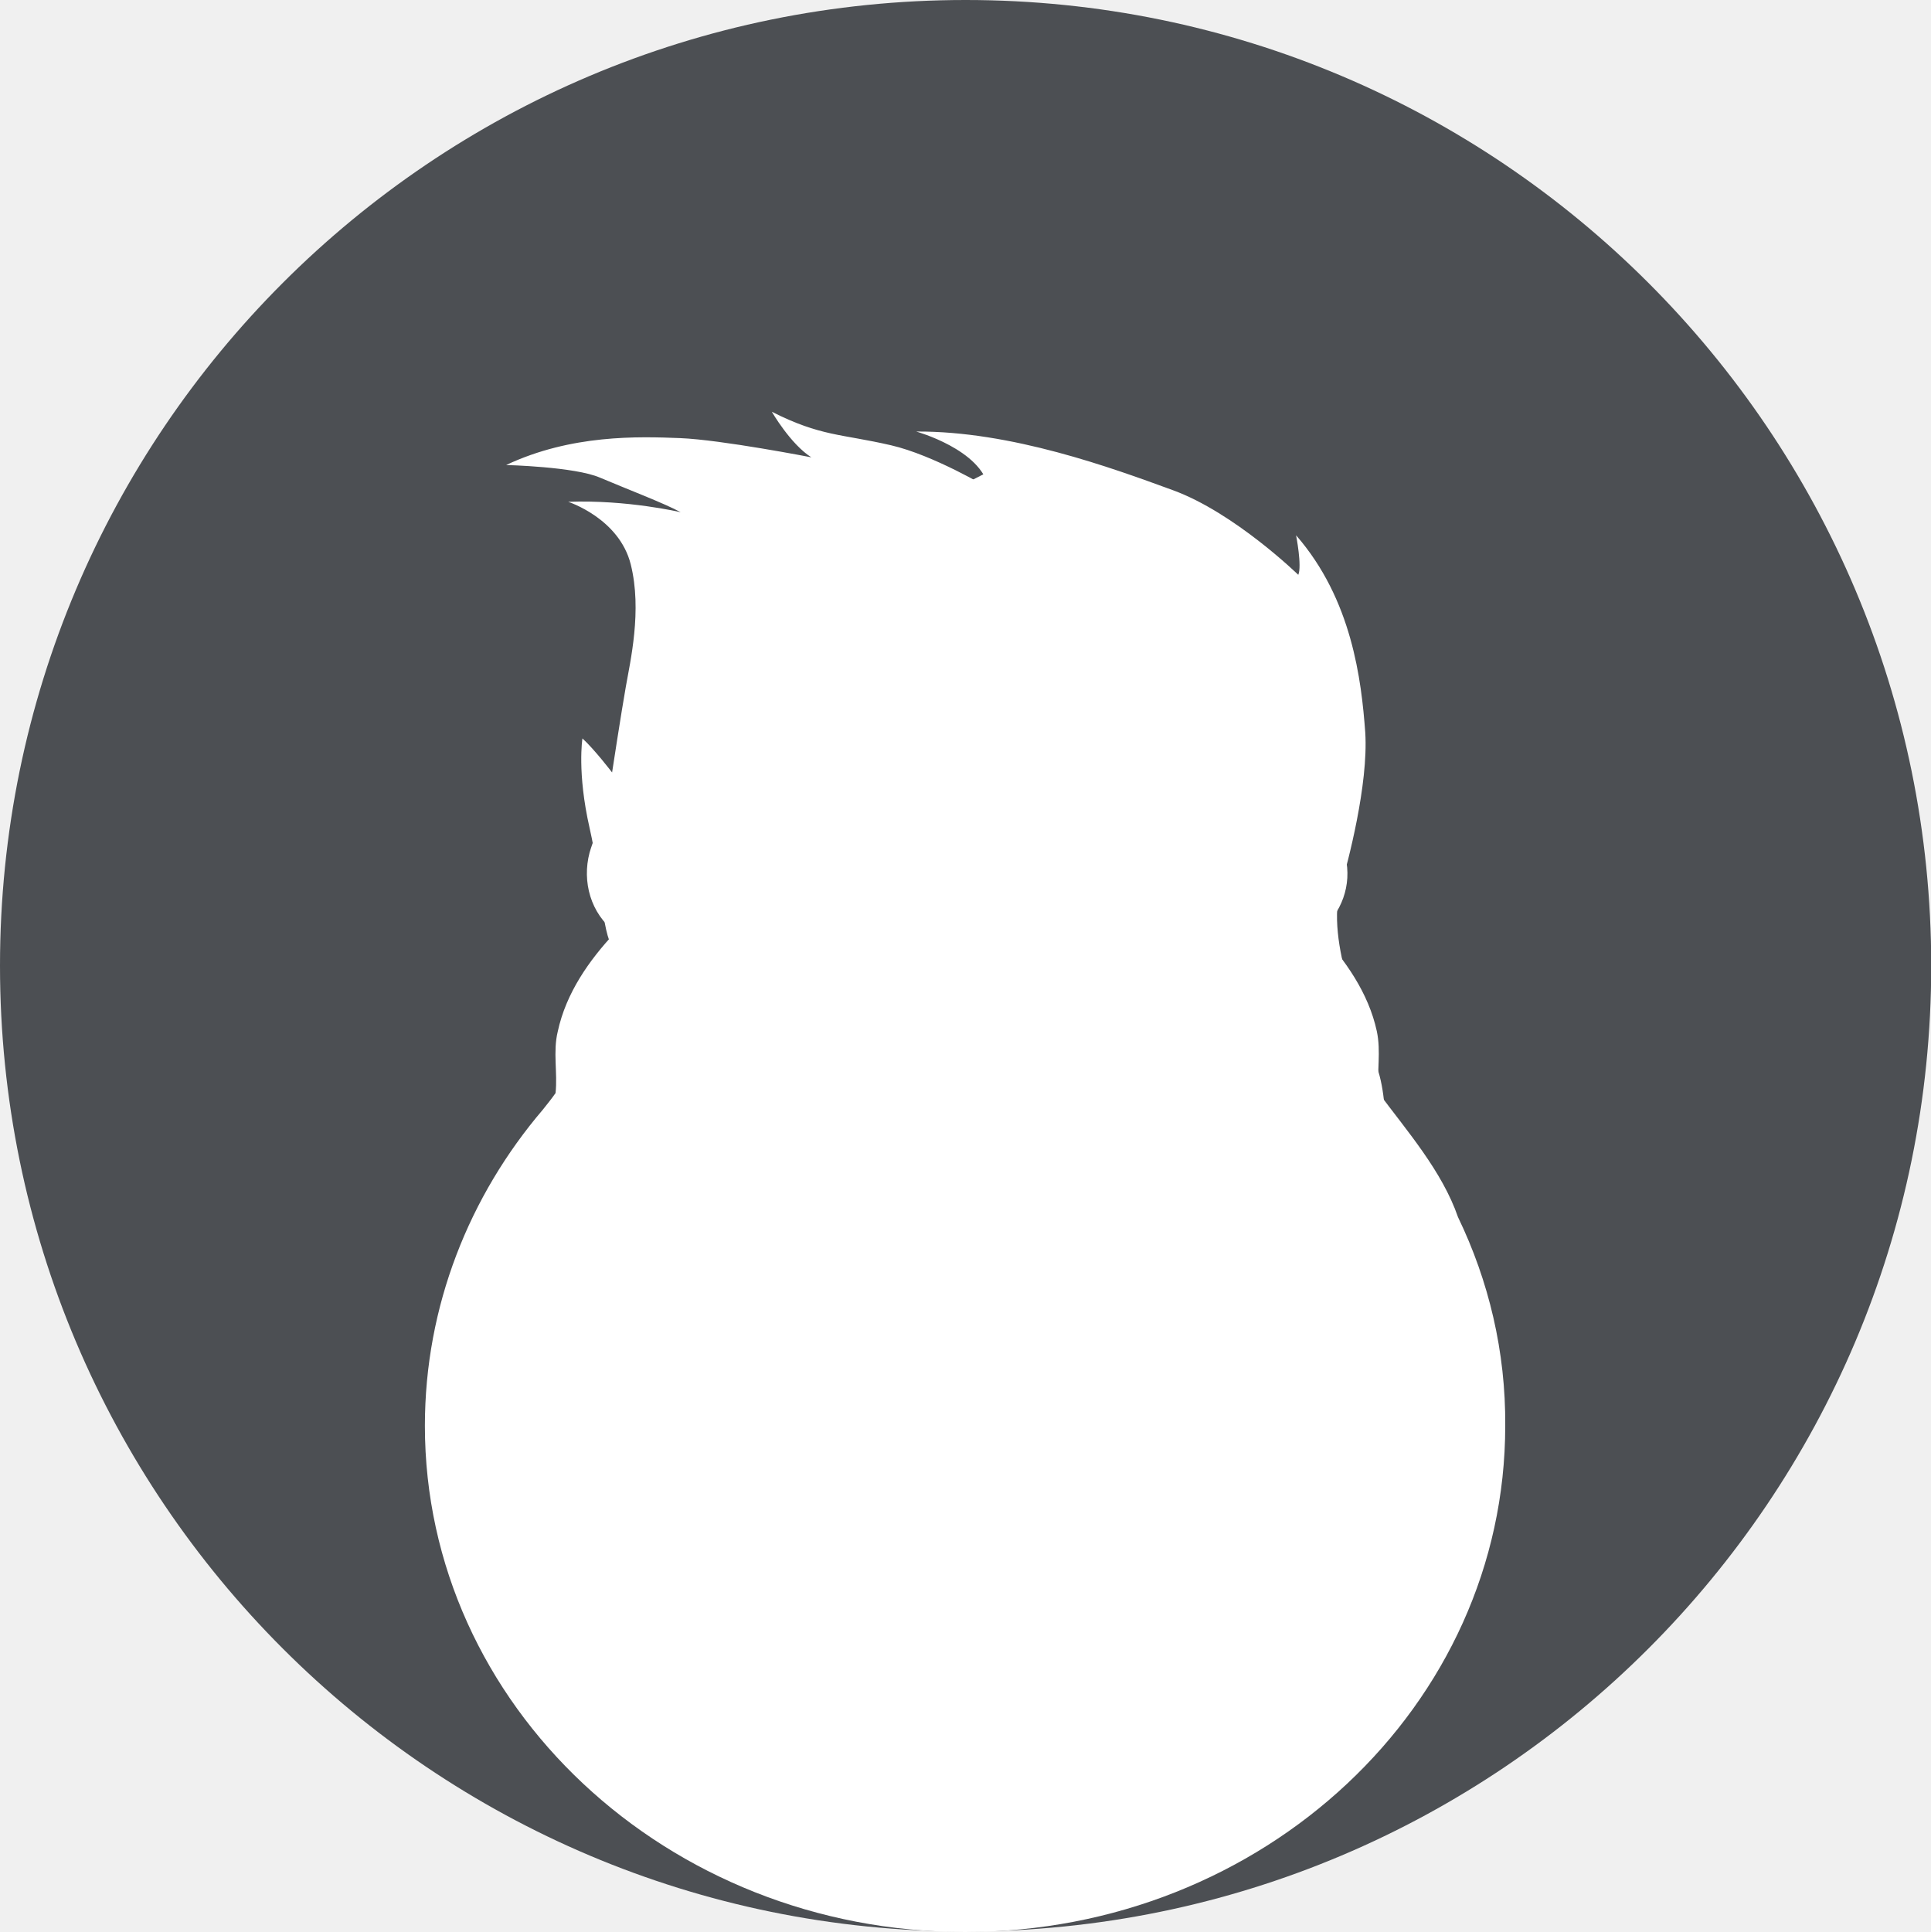
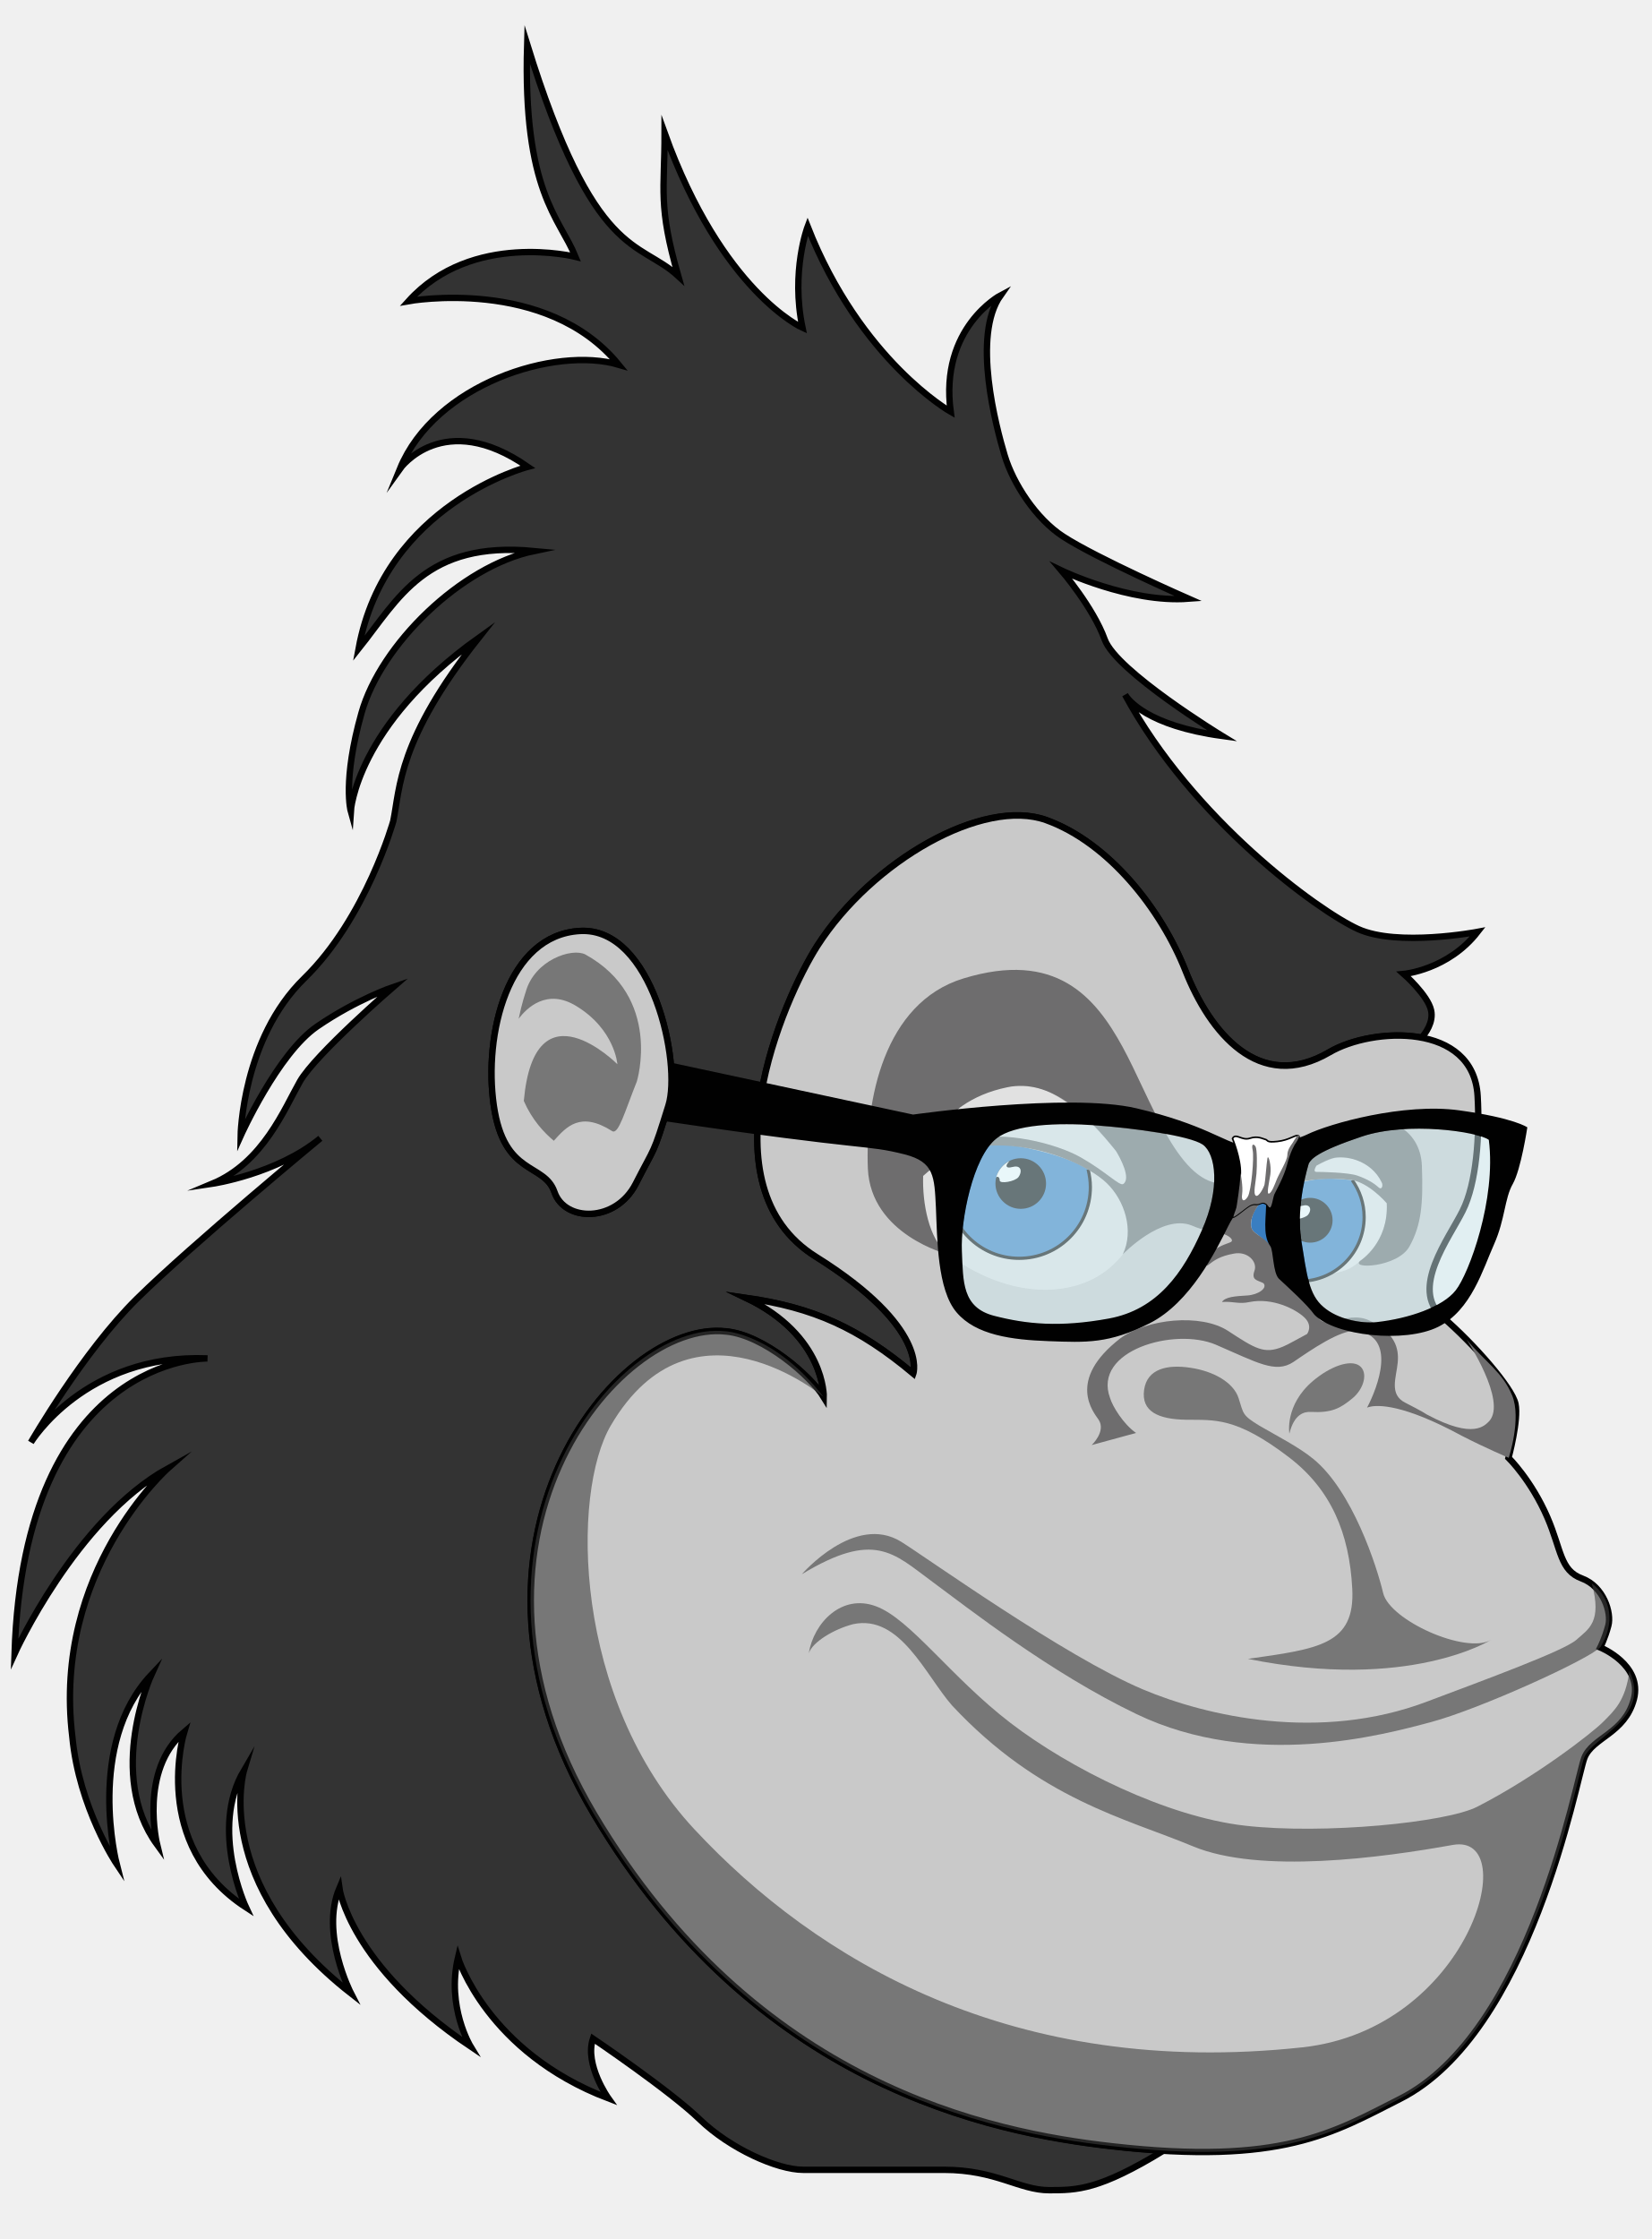
- <svg xmlns="http://www.w3.org/2000/svg" version="1.1" id="Layer_1" x="0px" y="0px" width="351.7px" height="351.9px" viewBox="9.6 -0.9 351.7 351.9" style="enable-background:new 9.6 -0.9 351.7 351.9;" xml:space="preserve">
+ <svg xmlns="http://www.w3.org/2000/svg" version="1.1" id="Layer_1" x="0px" y="0px" width="737.9px" height="1000px" viewBox="0 0 737.9 1000" style="enable-background:new 0 0 737.9 1000;" xml:space="preserve">
  <style type="text/css">

- 	.st0{fill:#4C4F53;}
- 	.st1{display:none;opacity:9.999999e-02;fill-rule:evenodd;clip-rule:evenodd;fill:#007FBE;}
- 	.st2{fill:#FFFFFF;}
- 	.st3{display:none;fill-rule:evenodd;clip-rule:evenodd;fill:#231F20;}
+ 	.st0{fill:#404040;fill-opacity:0.59;}
+ 	.st1{fill:#FFFFFF;fill-opacity:0.45;}
+ 	.st2{fill:#FFFFFF;fill-opacity:0.53;}
+ 	.st3{fill:none;stroke:#070707;stroke-width:1.424;stroke-miterlimit:10;}
+ 	.st4{fill:#FFFFFF;}
+ 	.st5{fill:#B0B0B0;stroke:#010101;stroke-width:2.849;stroke-miterlimit:10;}
+ 	.st6{fill:#397EC1;}
+ 	.st7{fill:#6E6D6E;}
+ 	.st8{fill:#010101;}
+ 	.st9{fill:#FFFFFF;stroke:#010101;stroke-width:0.712;stroke-miterlimit:10;}
+ 	.st10{fill:#C9C9C9;stroke:#010101;stroke-width:2.849;stroke-miterlimit:10;}
+ 	.st11{fill:#333333;stroke:#010101;stroke-width:2.849;stroke-miterlimit:10;}
+ 	.st12{fill:#070707;}
+ 	.st13{fill:#D0EDF4;fill-opacity:0.48;}

</style>
-   <path class="st3" d="M212.2,96.4c-0.2-2.1,0.8-4.6-2.5-5.3c-21.7-4.5-43.3-8.6-64.8,1.1c-13.3,6-26.8,6.9-40.1,0.8  C83,83,61,86.2,38.8,90.9c-2.9,0.6-3.2,1.8-3.3,4.5c-0.8,17.6,7,32.2,15.1,46.7c1.7,3.1,5,4.8,8.2,6c10.9,4.2,22.3,4.9,33.5,2.6  c13-2.6,24.5-20.3,24-36.1c-0.2-6.4,3.5-6.8,7.9-6.8c3.9,0,7.1,0.6,7,6.1c-0.6,22.1,14.1,37.7,36.7,37.7c2.6-0.2,6.4-0.3,10.3-0.7  c12.4-1.3,20.5-7.7,24.8-19.7C207,119.8,213.5,109.3,212.2,96.4z M108.9,112c-0.2,4,0,7.9-1,11.9c-4.3,16.9-9.9,21.6-29.4,21.6  c-3.1-0.3-8.6-0.4-14-1.3c-10.1-1.7-17.3-12.2-18.2-25.7c-0.6-8.9,0.5-16.7,8.6-22.3c3.6-2.5,7.4-2.4,11-2.8  c13.3-1.6,26.4-0.8,38,7.6C107.6,103.8,109.2,107.4,108.9,112z M169,145.5c-3.6,0-7.3,0.1-10.9-0.4c-16.6-2.6-20.8-20.2-20-32.5  c0.7-10.5,7.1-15.3,16.1-17c9.9-1.9,19.8-4.3,30-1.7c12.9,3.3,16.4,7.7,16.4,21.3C200,137.8,191.3,145.7,169,145.5z" />
-   <path class="st1" d="M79.8,145.9c-3.2-0.3-8.9-0.4-14.5-1.3c-10.5-1.7-18-12.5-18.9-26.4c-0.6-9.1,0.5-17.2,8.9-22.9  c3.8-2.6,7.7-2.5,11.4-2.9c13.8-1.6,27.4-0.8,39.5,7.9c3.9,2.8,5.5,6.5,5.2,11.2c-0.3,4.1,0,8.1-1,12.2  C105.9,141.1,100.1,145.9,79.8,145.9z" />
-   <path class="st1" d="M201.3,115.3c-0.6,22.6-9.6,30.4-32.5,30.2c-3.7,0-7.5,0.1-11.2-0.4c-17-2.6-21.3-20-20.5-32.3  c0.7-10.5,7.3-15.2,16.5-16.9c10.2-1.9,20.3-4.3,30.8-1.7C197.7,97.5,201.4,101.9,201.3,115.3z" />
-   <circle class="st0" cx="185.5" cy="175" r="175.9" />
  <g>
-     <path class="st2" d="M253.9,160.4c1.2-4.1,5-18.4,4.4-27.9c-0.7-9.5-2.4-24.2-12.6-35.9c0,0,1.1,5.6,0.4,7.2   c0,0-11.6-11.3-22.8-15.4c-11.2-4.1-29.5-10.8-46.8-10.7c0,0,11.9,3.3,13.2,10.3c0,0-10-6-17.8-7.8c-9.1-2.1-12.8-1.6-21.7-6.1   c0,0,3.4,5.9,7.2,8.3c0,0-16.4-3.2-23.9-3.5c-7.6-0.3-19.8-0.7-31.7,4.9c0,0,12.5,0.3,17.1,2.3c4.7,2,11.8,4.7,14.7,6.3   c0,0-9.7-2.3-20.5-1.9c0,0,9.3,3,11.4,11.4c2.1,8.4-0.1,17.7-0.9,22.3c-0.8,4.5-2.5,15.6-2.5,15.6s-3.2-4.2-5.4-6.2   c0,0-1,6.2,1.3,16.3c2.3,10.1,2.1,18.6,4.3,22c2.1,3.3-7.9,19.8-7.9,19.8s11.9,1,13.3,7.2l114.9,45.5c0,0,8.4-6.9,11.6-13.6   c3.1-6.7,6.3-15.5,6.3-15.5l1.9,1.5c0,0,1.8-14.3-0.7-22.5C258.2,186.2,250.8,170.8,253.9,160.4z" />
-     <path class="st2" d="M275.2,220.8c-2.9-8.4-9.3-15.7-14.5-22.7c-0.3-3.7,0.5-7.5-0.3-11.2c-1.5-6.9-5.7-12.9-10.5-18.1   c4.1-3.3,6-8.5,4.8-13.6c-2.4-10.4-11-18.3-20.6-22.2c-9.4-12.7-19.8-26.2-35.1-32c3.4-5.5,8.4-9.6,12.6-14.4   c-3.2,0.6-6.5,0.7-9.7,1.2c-4.6,0.9-8.9,2.9-13.3,4.6c0.9-2.8,1.9-5.6,3.2-8.2h-0.5c-5.8,2.9-11.9,5.8-15.9,11.2   c-2.1,2.4-3.1,6-6.3,7.3c-13.3,6.4-22.7,18.3-31.2,29.9c-0.9,1.2-2.4,1.6-3.7,2.2c-8.2,3.5-14.7,11-17.2,19.6   c-1.4,5.3,0.2,11.1,4.7,14.5c-4.8,5.1-9,11.1-10.5,18.1c-0.9,3.7,0,7.5-0.4,11.2c-0.7,1-1.5,2-2.3,3C95.1,216.9,87,237,87,258.8   c0,50.9,44.1,92.2,98.4,92.2c54.4,0,98.4-41.3,98.4-92.2C283.9,245.3,280.8,232.4,275.2,220.8z M129,174.5c0.4-0.6,1.2-1.7,1.6-2.3   c1.5,0.4,3,0.9,4.5,1.3c-0.5,2-0.7,4.2-0.5,6.3c-3.6,2.1-7.1,4.3-10.4,6.8c0.6-4.3,2.7-8.3,5.2-11.9L129,174.5z M136.1,174.2   c2.3,0.5,4.6,1.1,7,1.3c-1.1,0.5-2.3,1-3.4,1.6c-0.8-0.3-1.6-0.5-2.3-0.9c0.1,0.2,0.4,0.5,0.6,0.7c0.4,0.1,0.8,0.3,1.3,0.4   c-1.1,0.5-2.2,1.1-3.2,1.7C135.9,177.5,136,175.8,136.1,174.2z M236.6,173.5c1.5-0.4,3.1-0.8,4.6-1.2c0.2,0.5,0.5,1.5,0.7,2   l-0.1,0.1c2.9,3.6,5.3,8.1,5.7,12.8c-3.3-2.5-6.8-4.9-10.5-7C237.2,178,237.1,175.7,236.6,173.5z M235.7,179.5   c-2.4-1.4-4.9-2.6-7.5-3.8c2.5-0.5,4.9-1,7.4-1.5C235.8,176,235.9,177.8,235.7,179.5z M250.4,172.1c-1.9,0.9-3.7,1.8-5.6,2.7   c-0.5-1.1-1.1-2.2-1.6-3.3c1.4-0.6,2.7-1.3,4.1-1.9C248.3,170.4,249.4,171.3,250.4,172.1z M120.7,151.3c3.7-7.5,10.3-14.6,19-15.7   c10-0.6,18.8,4.9,27.4,9.2c8,3.9,17.1,2.4,25.7,2.7c12.5,0.1,21.8-10.2,34-11.6c8.3-1.9,16.2,3.4,21,9.7c2.8,4.2,5.9,9.1,4.7,14.5   c0,3.3-2.6,5.5-5,7.3c-1.6-3.2-3.4-6.5-6.2-8.9c1.3,3.3,2.9,6.5,4.3,9.7c-0.7,0.2-2.2,0.6-3,0.8c-1.5-3.5-3.7-6.8-6.5-9.4   c1.6,3.4,3.2,6.9,4.6,10.4c-5.4,1.7-10.9,3-16.5,3.9c-9.4-3.7-19.5-6.2-30.1-7c0-1.5-0.2-3-0.7-4.4c-0.4,1.4-0.7,2.8-1,4.3   c-2.2-0.1-4.4-0.2-6.7-0.2c-1.9,0-3.8,0.1-5.6,0.2c-0.4-1.3-0.8-2.7-1.5-3.9c-0.2,1.3-0.2,2.7-0.3,4c-10.9,0.8-21.3,3.2-30.9,7   c-6-0.9-11.8-2.6-17.6-4.3c-0.2-4.4,0.1-8.9,1-13.2c-2.7,3.4-3.6,7.8-3.7,12c-1-0.6-2-1.1-3-1.6c0.6-2,1.2-3.9,1.8-5.9   c-1.8,1.2-2.6,3.3-3.6,5.1C118.6,161.9,118.1,155.8,120.7,151.3z M124.6,169.5c1.4,0.8,2.8,1.6,4.3,2.4c-0.5,0.7-1.6,2.3-2.1,3   c-1.8-1-3.6-2-5.3-2.9C122.4,171.1,123.5,170.3,124.6,169.5z" />
+     <g id="Hair">
+       <path class="st11" d="M496.8,958.5c-54.4-6.2-159.6-27.2-231.5-148.3c-71.9-121.1,10.3-221.2,59-215.6c16.9,1.5,38,20,43.6,29.3    c0,0,0.7-27.4-34.7-44.3c30,4.3,50.2,13.3,74.7,33.8c0,0,7.2-20.5-43.5-52.2c-50.7-31.7-14.6-114.9,0.7-138.9    c24.5-38.1,74.1-66.2,102.2-56.1c28.1,10.1,51.5,39.9,62.2,67.3c10.8,27.3,32.9,54.8,64.3,36.4c10-5.9,27-9.2,41.3-6.5    c1.6-1.8,5.4-6.8,4.2-12.2c-1.5-6.8-12.2-16.2-12.2-16.2s19.8-1.8,33-18.8c0,0-35.8,6.8-53.5-1.3c-17.7-8.1-73.8-48.8-104-104.6    c1.4,2.3,9.9,13.8,43.4,18.4c0,0-47.4-28.9-52.5-43.1c-5.1-14.2-19.3-30.8-19.3-30.8s30.3,14.6,56.8,12.6c0,0-41.2-18.1-56.1-27.8    c-12-7.8-22.3-23.5-26.1-36.2c-3.8-12.7-14.7-53.3-1.8-71.5c0,0-27.4,14.5-22.3,52c0,0-40.3-22.8-63.9-82.7c0,0-7.6,20-2.3,45.2    c0,0-36-16-61.6-87c0,25.9-3,32.2,6.1,63.9c-17.5-16.2-37.5-6.8-67.5-103.5c-2,65.9,14.5,77.4,21.6,94.9c0,0-46.2-11.7-74.6,19.8    c0,0,61.6-11.2,93.9,28.4c-28.4-8.4-82.2,8.6-97.7,46.4c0,0,19.3-27.1,57.1-0.8c0,0-63.7,16.5-75.6,81.2    c17.8-22.3,29.9-48.2,78.4-43.6c-32.7,6.8-68.5,41.8-77.1,72.3c-8.6,30.4-4.8,43.9-4.8,43.9s2.3-38.3,57.1-77.4    c-36,45.4-35.1,67-38.1,81.8c0,0-12.1,43.3-39.8,70.3c-27.7,27-28.4,70.3-28.4,70.3s16.5-36.7,34.1-48.8    c17.6-12.1,34.1-17.7,34.1-17.7S140.9,470.9,134,483c-6.9,12.1-16.4,36.2-39.2,45.7c0,0,28.9-4.3,48.3-20.3    c0,0-57.8,47.8-81.9,71.6c-24.1,23.7-47.4,64.2-47.4,64.2s24.1-39.7,78.9-37.5c0,0-81.9-1.3-86.2,131.9c0,0,27.2-59.9,68.5-82.8    c0,0-51.7,45.7-42.7,119.8c3,31.9,19.8,56.9,19.8,56.9s-13.8-53.4,15.5-84.5c0,0-20.3,44.4,2.6,75.9c0,0-8.2-33.2,12.1-50.4    c0,0-15.5,50.4,27.6,78.4c0,0-16.4-34.9-0.9-61.2c0,0-15.1,50.4,47.8,99.6c0,0-13.8-26.7-5.2-47c0,0,4.7,34.5,58.6,70.7    c0,0-10.8-17.7-5.6-39.7c0,0,12.9,42.2,67.2,62.9c0,0-10.8-15.1-6.9-26.7c0,0,34.5,23.3,47.8,36.2c13.4,12.9,34.5,22.4,46.1,22.4    c0,0,39.7,0,62.9,0c23.3,0,33.6,9.1,47,9.1c12.4,0,22.2,0,51.3-17.8C513,960.1,505.2,959.5,496.8,958.5z M220.6,493.8    c-4.6-31.7,6.1-76.2,38.5-78c32.4-1.8,45.4,59.2,39.5,78c-7.1,22.8-5.7,17.5-14.6,34.9c-8.9,17.5-31.7,17.1-36.3,3.7    C243.1,519.1,225.3,525.5,220.6,493.8z" />
+     </g>
+     <g id="Face">
+       <g>
+         <path class="st10" d="M714.9,735.8c0,0,2.1-4.1,3.6-9.8c1.5-5.6-2.1-17.4-11.8-21c-9.8-3.6-9.2-12.8-15.4-27.2     c-7.2-16.7-17.4-26.7-17.4-26.7s4.6-16.9,3.1-24.1c-1.5-7.2-18.5-26.7-32.8-39c-14.4-12.3,3.1-34.9,9.2-47.2     c6.2-12.3,7.7-33.9,6.7-51.3c-1.9-32.9-47-30.8-66.2-19.5c-31.4,18.4-53.5-9-64.3-36.4c-10.8-27.3-34.2-57.2-62.2-67.3     c-28.1-10.1-77.7,18-102.2,56.1c-15.4,24-51.5,107.2-0.7,138.9c50.7,31.7,43.5,52.2,43.5,52.2c-24.5-20.5-44.6-29.5-74.7-33.8     c35.4,16.9,34.7,44.3,34.7,44.3c-5.6-9.2-26.7-27.7-43.6-29.3c-48.8-5.6-130.9,94.4-59,215.6c71.9,121.1,177.1,142.2,231.5,148.3     c75.7,8.6,98.7-6.1,128.4-21.1c58.7-29.5,78.9-143.2,82.5-152.4c3.6-9.2,18-10.8,22.1-26.2C733.9,743.5,714.9,735.8,714.9,735.8z     " />
+         <path class="st10" d="M247.7,532.4c4.6,13.4,27.4,13.7,36.3-3.7c8.9-17.5,7.5-12.1,14.6-34.9c5.9-18.8-7.1-79.8-39.5-78     c-32.4,1.8-43.1,46.3-38.5,78S243.1,519.1,247.7,532.4z" />
+       </g>
+       <path class="st5" d="M637.5,631.8" />
+     </g>
+     <g id="eyes">
+       <path class="st1" d="M423.4,560.2c0,0-15.2-10.4-10.5-40.5c5.2-33.2,42.2-39.8,57.2-31.3c15,8.5,27.9,24.7,32.9,31.4    c5,6.6,7.4,5.4,8.9,11.6c1.5,6.2-4.2,29.8-23.4,39.7C471.4,579.8,446.9,577.5,423.4,560.2z" />
+       <path class="st2" d="M570,562.4c0,0,8.6,9.7,20.1,7.5c11.5-2.3,12.5-2.4,18.5-7.5c6-5.1,11.3-12.5,11-24.6    c-0.3-12.1-7.6-21.5-22.9-20.7c-9,1.9-31.8,17.5-35.8,22C557.6,542.6,554.6,551.6,570,562.4z" />
+     </g>
+     <g id="Pupils">
+       <g>
+         <path class="st6" d="M459.3,512.8c-15.2-3.4-26.4,0-32.1,2.5c-2.4,4.5-3.7,9.5-3.7,14.9c0,17.6,14.2,31.8,31.8,31.8     s31.8-14.2,31.8-31.8c0-2.7-0.4-5.4-1-7.9C482,519.8,475.1,516.3,459.3,512.8z" />
+         <path class="st6" d="M604.2,527.1c-0.3,0-10.8-1.4-17.4-0.2c-6.8,1.2-12.8,2.9-18.9,6.4c-6.1,3.6-8.5,8.6-8.9,12     c-0.4,3.4,0.1,4.1,2.9,6.2c2.8,2.1,6.9,5.8,7.6,8.7c0.7,2.9,1.2,5.7,0.9,7.8c-0.2,1.3,0.1,1.8,0.8,2.5c3,1.1,6.3,1.7,9.7,1.7     c15.8,0,28.6-12.8,28.6-28.6C609.4,537.4,607.5,531.7,604.2,527.1z" />
+       </g>
+     </g>
+     <g id="Layer_8">
+       <g>
+         <path class="st3" d="M427.2,515.3c-2.4,4.5-3.7,9.5-3.7,14.9c0,17.6,14.2,31.8,31.8,31.8c17.6,0,31.8-14.2,31.8-31.8     c0-2.7-0.4-5.4-1-7.9" />
+         <path class="st3" d="M571.1,570.5c3,1.1,6.3,1.7,9.7,1.7c15.8,0,28.6-12.8,28.6-28.6c0-6.2-2-11.8-5.3-16.5" />
+       </g>
+     </g>
+     <g id="Iris">
+       <path class="st12" d="M456,517.3c6.3,0,11.3,5.1,11.3,11.3c0,6.3-5.1,11.3-11.3,11.3c-6.2,0-11.3-5.1-11.3-11.3    C444.7,522.4,449.7,517.3,456,517.3z" />
+       <path class="st4" d="M445,525.9c0.6-0.7,1.6-0.2,1.6,1.3c0,1.7,6.9,0.5,8.4-1.5c1.4-2,1.3-4.1-0.4-4.6c-1.7-0.5-3.9,1-4.8,0    c-0.5-0.6,0.4-1.7,1.2-2.6C448.1,520,445.8,522.7,445,525.9z" />
+       <circle class="st12" cx="585.3" cy="545" r="10" />
+       <path class="st4" d="M575.6,542.7c0.6-0.6,1.4-0.2,1.4,1.1c0,1.5,6.1,0.4,7.4-1.3c1.3-1.7,1.2-3.6-0.4-4.1c-1.5-0.5-3.4,0.9-4.2,0    c-0.5-0.5,0.3-1.5,1.1-2.3C578.2,537.4,576.3,539.8,575.6,542.7z" />
+     </g>
+     <g id="Face_x5F_Shadows">
+       <g>
+         <path class="st0" d="M510.5,754.5c-35-14.8-96.2-58.6-107.9-65.9c-20.8-12.9-44.4,14.5-44.4,14.5c32.3-19.6,41-9.4,57.7,2.9     c16.7,12.3,53.1,41,91.9,59.6c52.2,25,109.9,9.3,131.6,3.5c21.6-5.8,70.3-27.9,75.6-33.5c6.4-10.5,5.1-21.5-3.9-28.4     c4.7,17.2-1.4,20.3-6.9,25.2c-5.5,4.9-41.3,18-66.5,27.5C589.6,778.2,538.9,766.5,510.5,754.5z" />
+         <path class="st0" d="M553.3,624.4c-2.3-7-11.2-12-21.4-13.5c-10.2-1.6-19.5,0.3-20.8,9.9c-1.3,9.6,6.3,13.1,18.8,13.3     c12.5,0.2,22.1-1.5,46.1,16.9c18.5,14.2,26.8,33.6,28.1,58.6c1.3,25-15.1,26.8-46.6,31.3c72.1,14.6,108.6-8.5,108.6-8.5     c-11.2,6.6-45.3-8.7-48.2-20.9c-2.9-12.2-13.8-45.7-31.2-59.9c-6.6-5.4-16.1-10.2-24-14.8C554.8,632,555.6,631.5,553.3,624.4z" />
+         <path class="st0" d="M585.5,630.6c9.5,0.5,13.2-1.6,18.6-6c5.4-4.4,7.2-11.9,3.1-14.7c-4.1-2.8-12.9,0.3-20.7,6.9     c-12.7,10.8-10.5,23.5-10.5,23.5C578.2,631.3,582.8,630.5,585.5,630.6z" />
+         <path class="st0" d="M234,491.7c3.7,8.5,9,14.1,13.4,17.8c5.6-6.2,11.8-13.4,26.1-4.3c2.8,1.6,5.5-8.4,11-22.2     c0,0,11.6-37.6-23-56.7c-5.9-3.1-22.8,2.4-26.7,16.9c0,0-1.7,4.9-3.1,11.8c3.6-4.8,12.6-13.7,25.7-5.7c17.3,10.5,18.4,26,18.4,26     S238.8,438.1,234,491.7z" />
+         <path class="st7" d="M423.4,560.2c-8.5-6.8-11.4-22.9-11-35c5.2-4.8,16.5-13.2,31.8-13.6c21.4-0.5,42.2,9.1,50.2,16.8     c8,7.7,12.3,21.1,7.2,31.8c0,0,17.4-18.1,30.7-12.9l0,0c2.7,1.2,5.5,2.1,8.5,2.5c8.5,1.1,10.6,4.1,9.1,4.9     c-1.5,0.8-4.2,1.1-8.6,4.4c-4.4,3.3-2.9,7-1.7,6c2.8-2.2,5.4-4.1,11.6-5.2c6.1-1.2,10.7,3.6,9.2,7.7c-1.5,4.2,1.3,4.1,4,5.5     c2,2.1-2.2,5.2-7.3,5.5c-5.1,0.3-9.8,0.6-11.2,2.9c5.1-0.4,7.4,1.1,12.4,0c10.1-2,20.4,3.1,24.4,6.9c4,3.8,1.2,7.4,1.2,7.4l0,0     c-4.4,2.3-8.2,4.6-10.9,5.7c-8.2,3.4-12.2,0.9-24.4-7.1c-12.2-7.9-36.3-5.4-48.2,3.4c-24.1,18.7-11.9,32.9-9.6,36.3     c3.4,5.2-3.1,11.3-3.1,11.3l19.8-5.4c-5.7-4-10.5-11.9-11.6-15.6c-7.9-21.3,28.9-31.7,47.3-23.8c18.4,7.9,26.6,13,34.6,7.7     c7.9-5.4,21-14.5,28.1-13.9c18.4,2.3,9.6,25.2,4.8,34.3c0.4-0.2,0.9-0.3,1.3-0.4c3.5-0.8,14.6-1.4,41.1,13     c10.9,5.6,20.9,9.8,20.9,9.8s5.8-17.6,1.5-27.9c-4.3-10.4-11.9-14.8-20.3-24.9c0,0,18.1,27.4,10.1,36.4c-2,1.9-6.8,8.3-27.6-2.8     c-0.6-0.3-1.1-0.6-1.7-0.9c1.1,0.5,1.7,0.9,1.7,0.9s-2.6-1.7-9.9-5.4c-7.4-3.7-4-11.3-3.4-17.9c0.6-6.5-1.1-13.3-12.8-18.9     c-4.9-2.3-11-1.2-17,1.1l0,0c-5.9,0.1-6.3-3.2-7.6-6.7c-1.3-3.5-9.8-10.8-14.1-12.4c-4.3-1.6-1.2-5.2-3.4-11.5     c-2.1-6.4-7.4-7.9-9.7-10.5c-2.2-2.6-0.4-7.2,1.9-10.8c3.7-4.6,7.4-6.8,14.8-9.7c7.4-2.9,19.2-3.2,27.1-2.2     c7.6,1,15.4,9.8,15.9,10.4c0.9,17.6-11.7,25.6-11.7,25.6c-5.2,4,16.7,3.2,21.9-6.4c5.3-9.6,6.1-19,5.5-35.9     c-0.6-16.9-16.9-24.5-29.8-17.2c-12,7.9-40.6,26.3-60.1,25.1c-19.5-1.2-31.5-38.5-43.8-61c-12.3-22.5-29.9-43.2-71.1-30.6     c-35.8,10.9-43.9,55.1-42.7,84.9C389,551.5,423.4,560.2,423.4,560.2z M588.1,520.6c2.8-1.6,5.3-2.7,6.9-3.2     c5.2-1.7,17.4,0.4,22.3,10.8h0c0.6,1.2,0.1,3.6-1.6,2c-1.7-1.6-4.8-3.6-9.5-5.2c-4.3-1.4-15.9-1.6-18-1.6     C586.4,523.5,587.7,521.3,588.1,520.6z M428.9,494.6c0.1-0.1,0.2-0.1,0.3-0.2c0.3-0.2,0.5-0.4,0.7-0.5c5.2-3.6,11.8-6.6,20.1-8.3     c19.4-4.1,35.8,12.5,48.5,28.4c1.9,3.1,6.9,12.3,3.3,14.8c-1.6,1.1-7.7-5.5-19-11.9c-11.3-6.4-34.7-12-49.3-7.9     c-6.1,1.8-12.4,3.2-12.2-2.1C421.5,502.2,426.1,496.9,428.9,494.6z" />
+         <path class="st0" d="M727.9,746.3c-1.7,13.3-6.8,17.8-11.8,22.8c-5,5-30.1,24.5-56.1,37.8c-13.7,7.1-68.7,12.5-103.8,8.5     c-35.1-4-78.2-25.5-104.8-45.9c-26.6-20.4-44.8-46.5-60.1-52.1c-15.3-5.7-27.8,7.4-30,21c1.7-5.1,11.3-10.8,19.8-13     c21-4.5,32.3,22.7,44.2,36.3c39.1,41.9,77.6,50.4,107.6,62.9c30,12.5,84.4,5.1,116.1-0.6c31.7-5.7,7.3,82.3-67.2,90.4     c-129.3,14-217.2-39-271.6-97.4c-54.4-58.4-55.1-150.2-37.3-180.4c36.4-61.9,95-12.7,95-12.7c-21.8-28.1-43.6-29.3-43.6-29.3     c-48.8-5.6-130.9,94.4-59,215.6c71.9,121.1,177.1,142.2,231.5,148.3c75.6,8.6,98.9-5.8,128.4-21.1     c59.1-30.6,78.9-143.2,82.5-152.4C711.3,775.8,737.8,767.2,727.9,746.3z" />
+       </g>
+     </g>
+     <g id="Layer_14">
+       <g>
+         <path class="st13" d="M665.1,509.1c-4.9-3.7-36.4-8.3-56.7-1.5c-20.3,6.8-22.7,10.2-23.7,12c0,0-5.9,18.5-3.4,34.2     c2.5,15.7,3.4,24.3,9.9,29.9c6.5,5.5,17,7.5,23.7,6.8c14.5-1.5,29.6-6.8,35.4-14.2C656.2,568.9,668.5,535.6,665.1,509.1z" />
+         <path class="st13" d="M537.2,511.3c-5.8-4-30.8-7.4-47.8-8.6c-16.9-1.2-36.3-0.6-44.4,5.9c-10.5,8.3-16,36.7-15.4,50.2     c0.6,13.6,0,25.3,14.5,29c14.5,3.7,29.3,5.2,51.1,1.2c21.9-4,33.3-20.6,41.6-39.4C545.3,530.7,543.1,515.3,537.2,511.3z" />
+         <path class="st8" d="M651.8,495.9c-24.7-3.4-57.9,5.9-67.9,10.8c-6.3,3.1-21.4,5.9-29.1,4.7c-7.7-1.2-16.9-9.3-47.1-16.4     c-30.2-7.1-99.8,2.8-99.8,2.8l-108.2-23.2c2.9,14.6-2.4,26.2-2.4,26.2c92.3,13.7,88.7,10.2,106.9,14.8     c13.2,3.4,13.2,9.9,13.9,23.7c0.6,13.9,0.6,36.7,9.2,46.8c8.6,10.2,24.6,12.3,41.3,12.9c16.6,0.6,26.8,1.2,45-8     c18.2-9.2,29.6-32.4,35.1-43.4c5.5-11.1,11.7-12.3,16.9-12.3c0.3,7.8-1.9,16,1.9,21.3c1.4,2,1.1,12,3.9,14.6     c4.1,3.8,12.5,11.4,15.8,16c9.2,9.5,40.5,12.8,55.3,5.4c14.8-7.4,20-25.9,25-37c4.9-11.1,4.6-20.3,8.3-26.8     c3.7-6.5,6.5-25.3,6.5-25.3S676.5,499.3,651.8,495.9z M536.9,549.5c-8.3,18.8-19.7,35.4-41.6,39.4c-21.9,4-36.7,2.5-51.1-1.2     c-14.5-3.7-13.9-15.4-14.5-29c-0.6-13.6,4.9-41.9,15.4-50.2c8.1-6.4,27.4-7.1,44.4-5.9c16.9,1.2,41.9,4.6,47.8,8.6     C543.1,515.3,545.3,530.7,536.9,549.5z M614.9,590.5c-6.7,0.7-17.3-1.2-23.7-6.8c-6.5-5.5-7.4-14.2-9.9-29.9     c-2.5-15.7,3.4-34.2,3.4-34.2c1.1-1.9,3.4-5.2,23.7-12c20.3-6.8,51.8-2.2,56.7,1.5c3.4,26.5-8.9,59.8-14.8,67.2     C644.5,583.7,629.4,588.9,614.9,590.5z" />
+       </g>
+     </g>
+     <g id="Tape">
+       <path class="st9" d="M550.6,508.5c0,0,3.7,8.9,3.5,15.5c-0.2,6.6-1.6,14-1.8,15.2c-0.1,1.1-1.9,4.8-1.2,4.4    c0.7-0.4,1.2-0.6,3.7-2.6c2.6-2,4-3.3,6.1-3.1c2.1,0.2,2.5-1.1,4-0.5c1.5,0.6,1.5,1.8,2.3,2c0.8,0.2,1.4-4.4,2-5.9    c0.6-1.4,4.3-7.8,5.7-13.3c1.4-5.6,3.4-9.1,4-9.8c0.6-0.7,2.3-2.9,0.9-3.2c-1.4-0.3-3.9,2-9.1,2.6c-5.3,0.6-4.1-0.6-5.4-0.9    c-1.3-0.3-3.4-1.7-7-0.5C554.8,509.6,552,505.8,550.6,508.5z" />
+       <path class="st7" d="M579.9,507.1c1.3-0.6-0.4,2.5-0.9,3.2c-0.6,0.7-2.6,4.2-4,9.8c-1.4,5.6-5.1,11.9-5.7,13.3    c-0.6,1.4-1.2,6.1-2,5.9c-0.8-0.2-0.8-1.4-2.3-2c-1.5-0.6-1.9,0.7-4,0.5c-2.1-0.2-3.5,1.1-6.1,3.1c-2.6,2-3,2.2-3.7,2.6    c-0.7,0.4,1-3.3,1.2-4.4c0.1-1.1,1.5-8.6,1.8-15.2c0,0,1.2,6.2,0.7,9.4s0.9,3.7,2.5,1.2c1.6-2.5,2.9-17.5,2.2-20.8    c-0.7-3.2,0.6-2.8,1.3-1.6c0.7,1.2,0.7,8.3,0.4,12.1c-0.3,3.8-1.6,8.9-0.3,9.8c1.3,0.9,3.7-3.9,3.9-5c0.3-1,0.9-9.6,1.3-11.7    c0.4-2,1.9,3.5,1.3,7.3c-0.6,3.8-1.8,8.9-0.6,8.5c1.2-0.4,2.5-3.9,3.5-6.4c1-2.5,4.7-8.5,4.7-10.8c0-2.3,1.5-4.2,1.9-4.8    C577.5,510.6,578.9,507.6,579.9,507.1z" />
+     </g>
  </g>
</svg>
